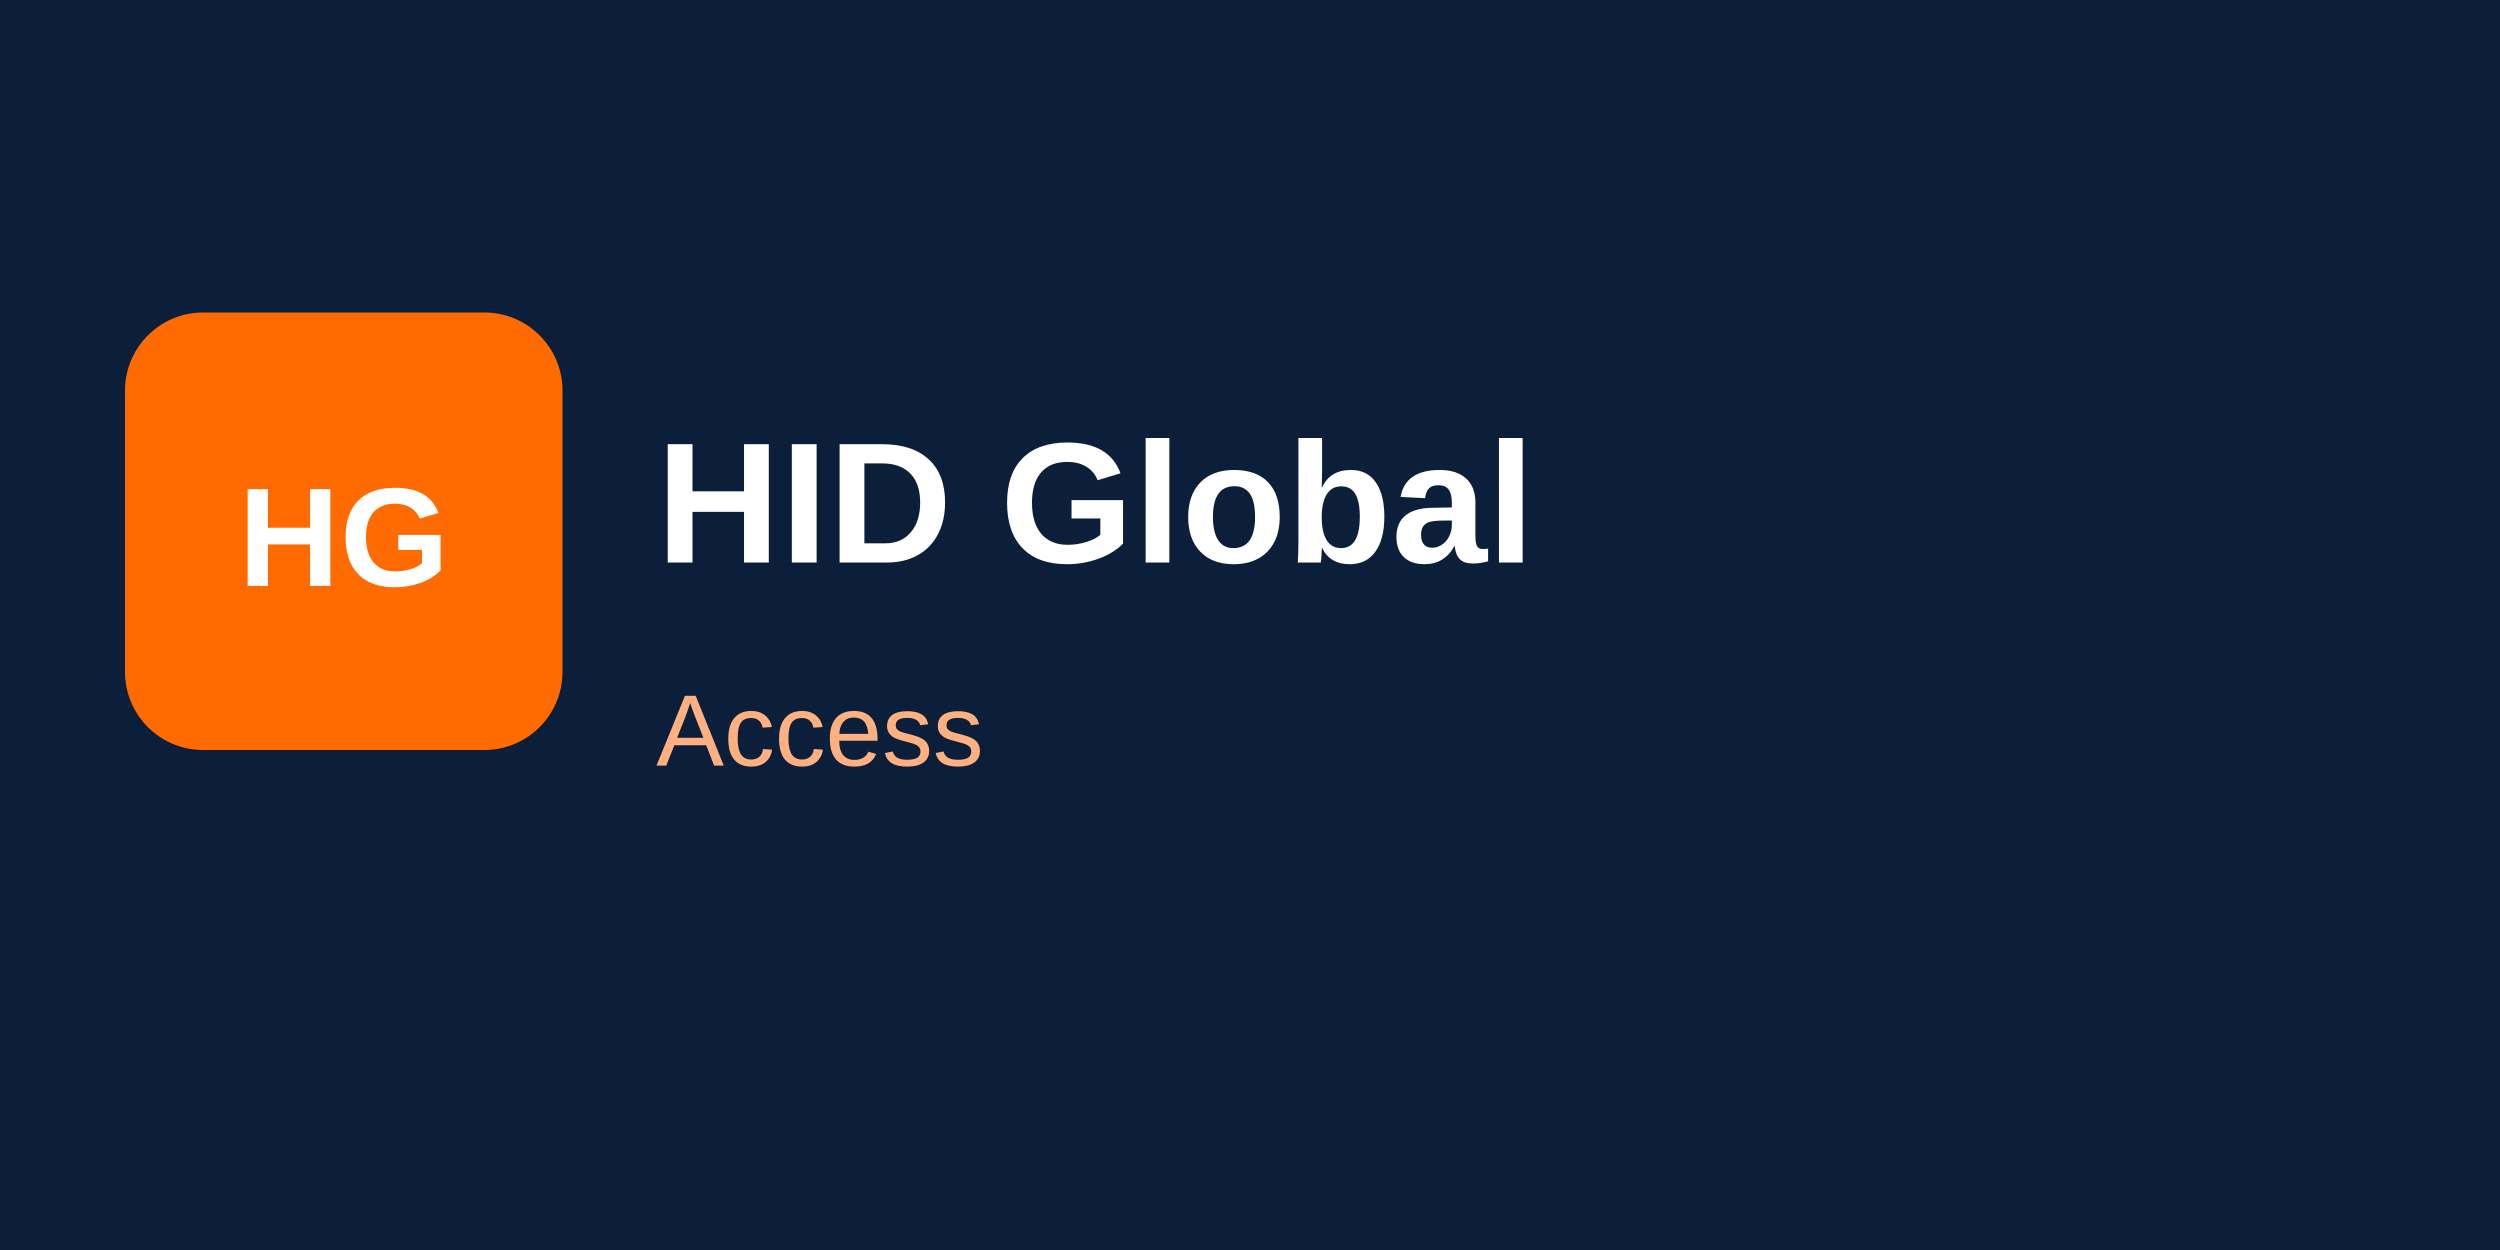
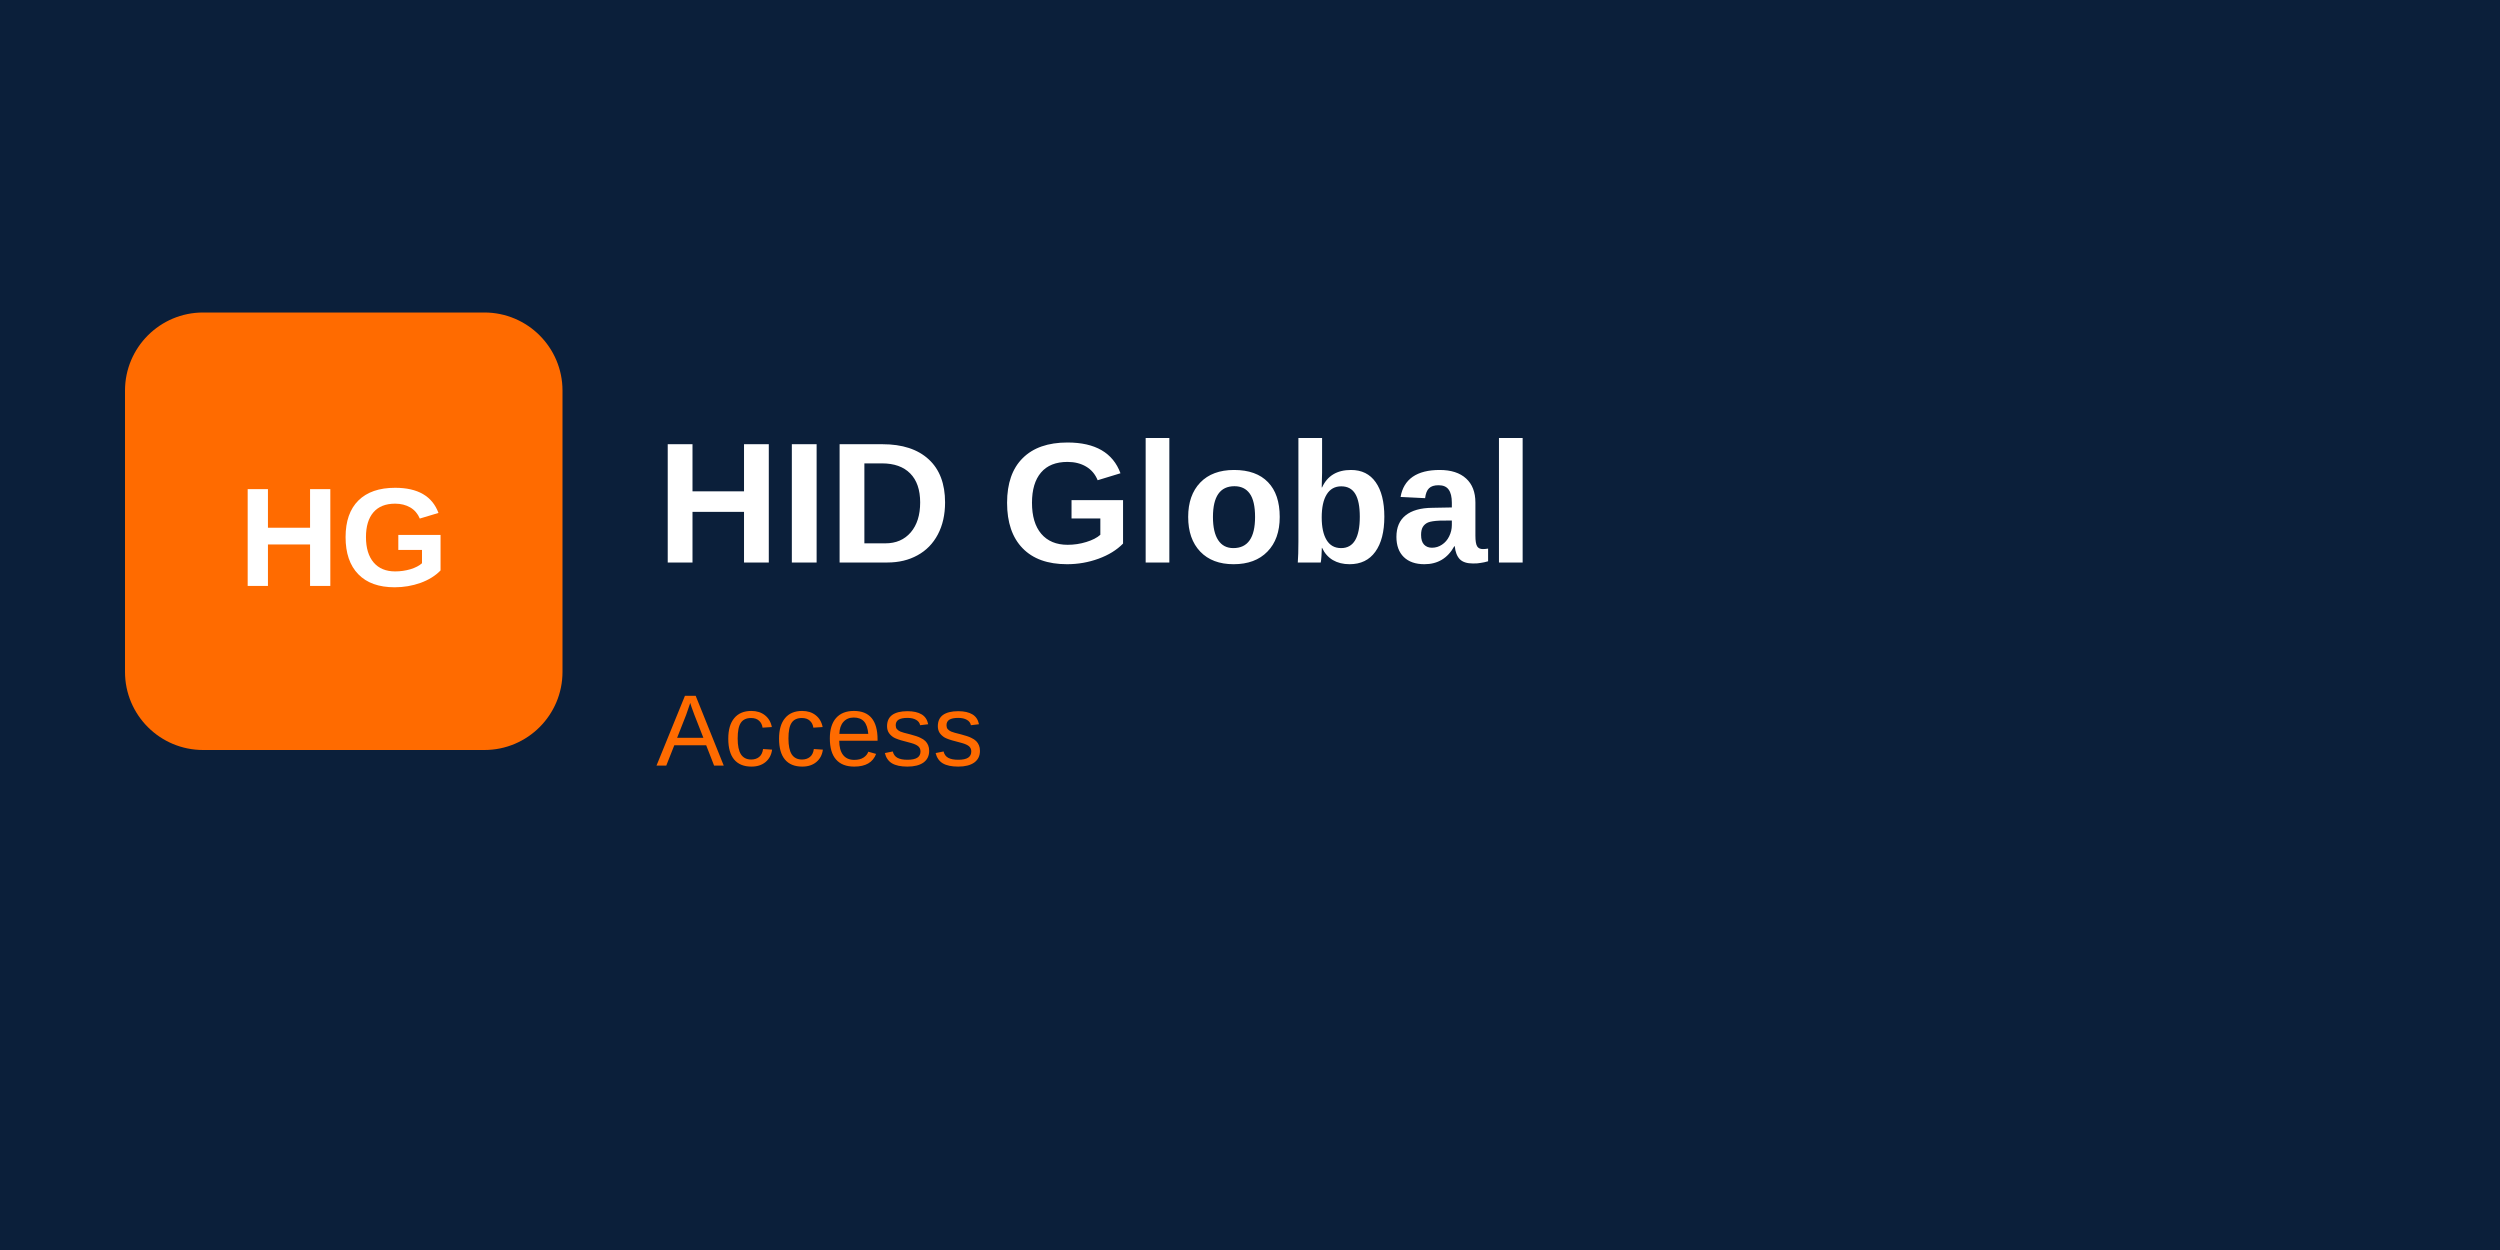
<svg xmlns="http://www.w3.org/2000/svg" width="320" height="160" viewBox="0 0 320 160" role="img" aria-label="HID Global">
  <rect width="320" height="160" fill="#0B1F3A" />
  <rect x="16" y="40" width="56" height="56" rx="10" fill="#FF6B00" />
  <text x="44" y="75" text-anchor="middle" font-family="Arial, Helvetica, sans-serif" font-size="18" font-weight="700" fill="#ffffff">HG</text>
  <text x="84" y="72" font-family="Arial, Helvetica, sans-serif" font-size="22" font-weight="700" fill="#ffffff">HID Global</text>
-   <text x="84" y="98" font-family="Arial, Helvetica, sans-serif" font-size="13" fill="#FFB080">Access</text>
+   <text x="84" y="98" font-family="Arial, Helvetica, sans-serif" font-size="13" fill="#ff6b00">Access</text>
</svg>
